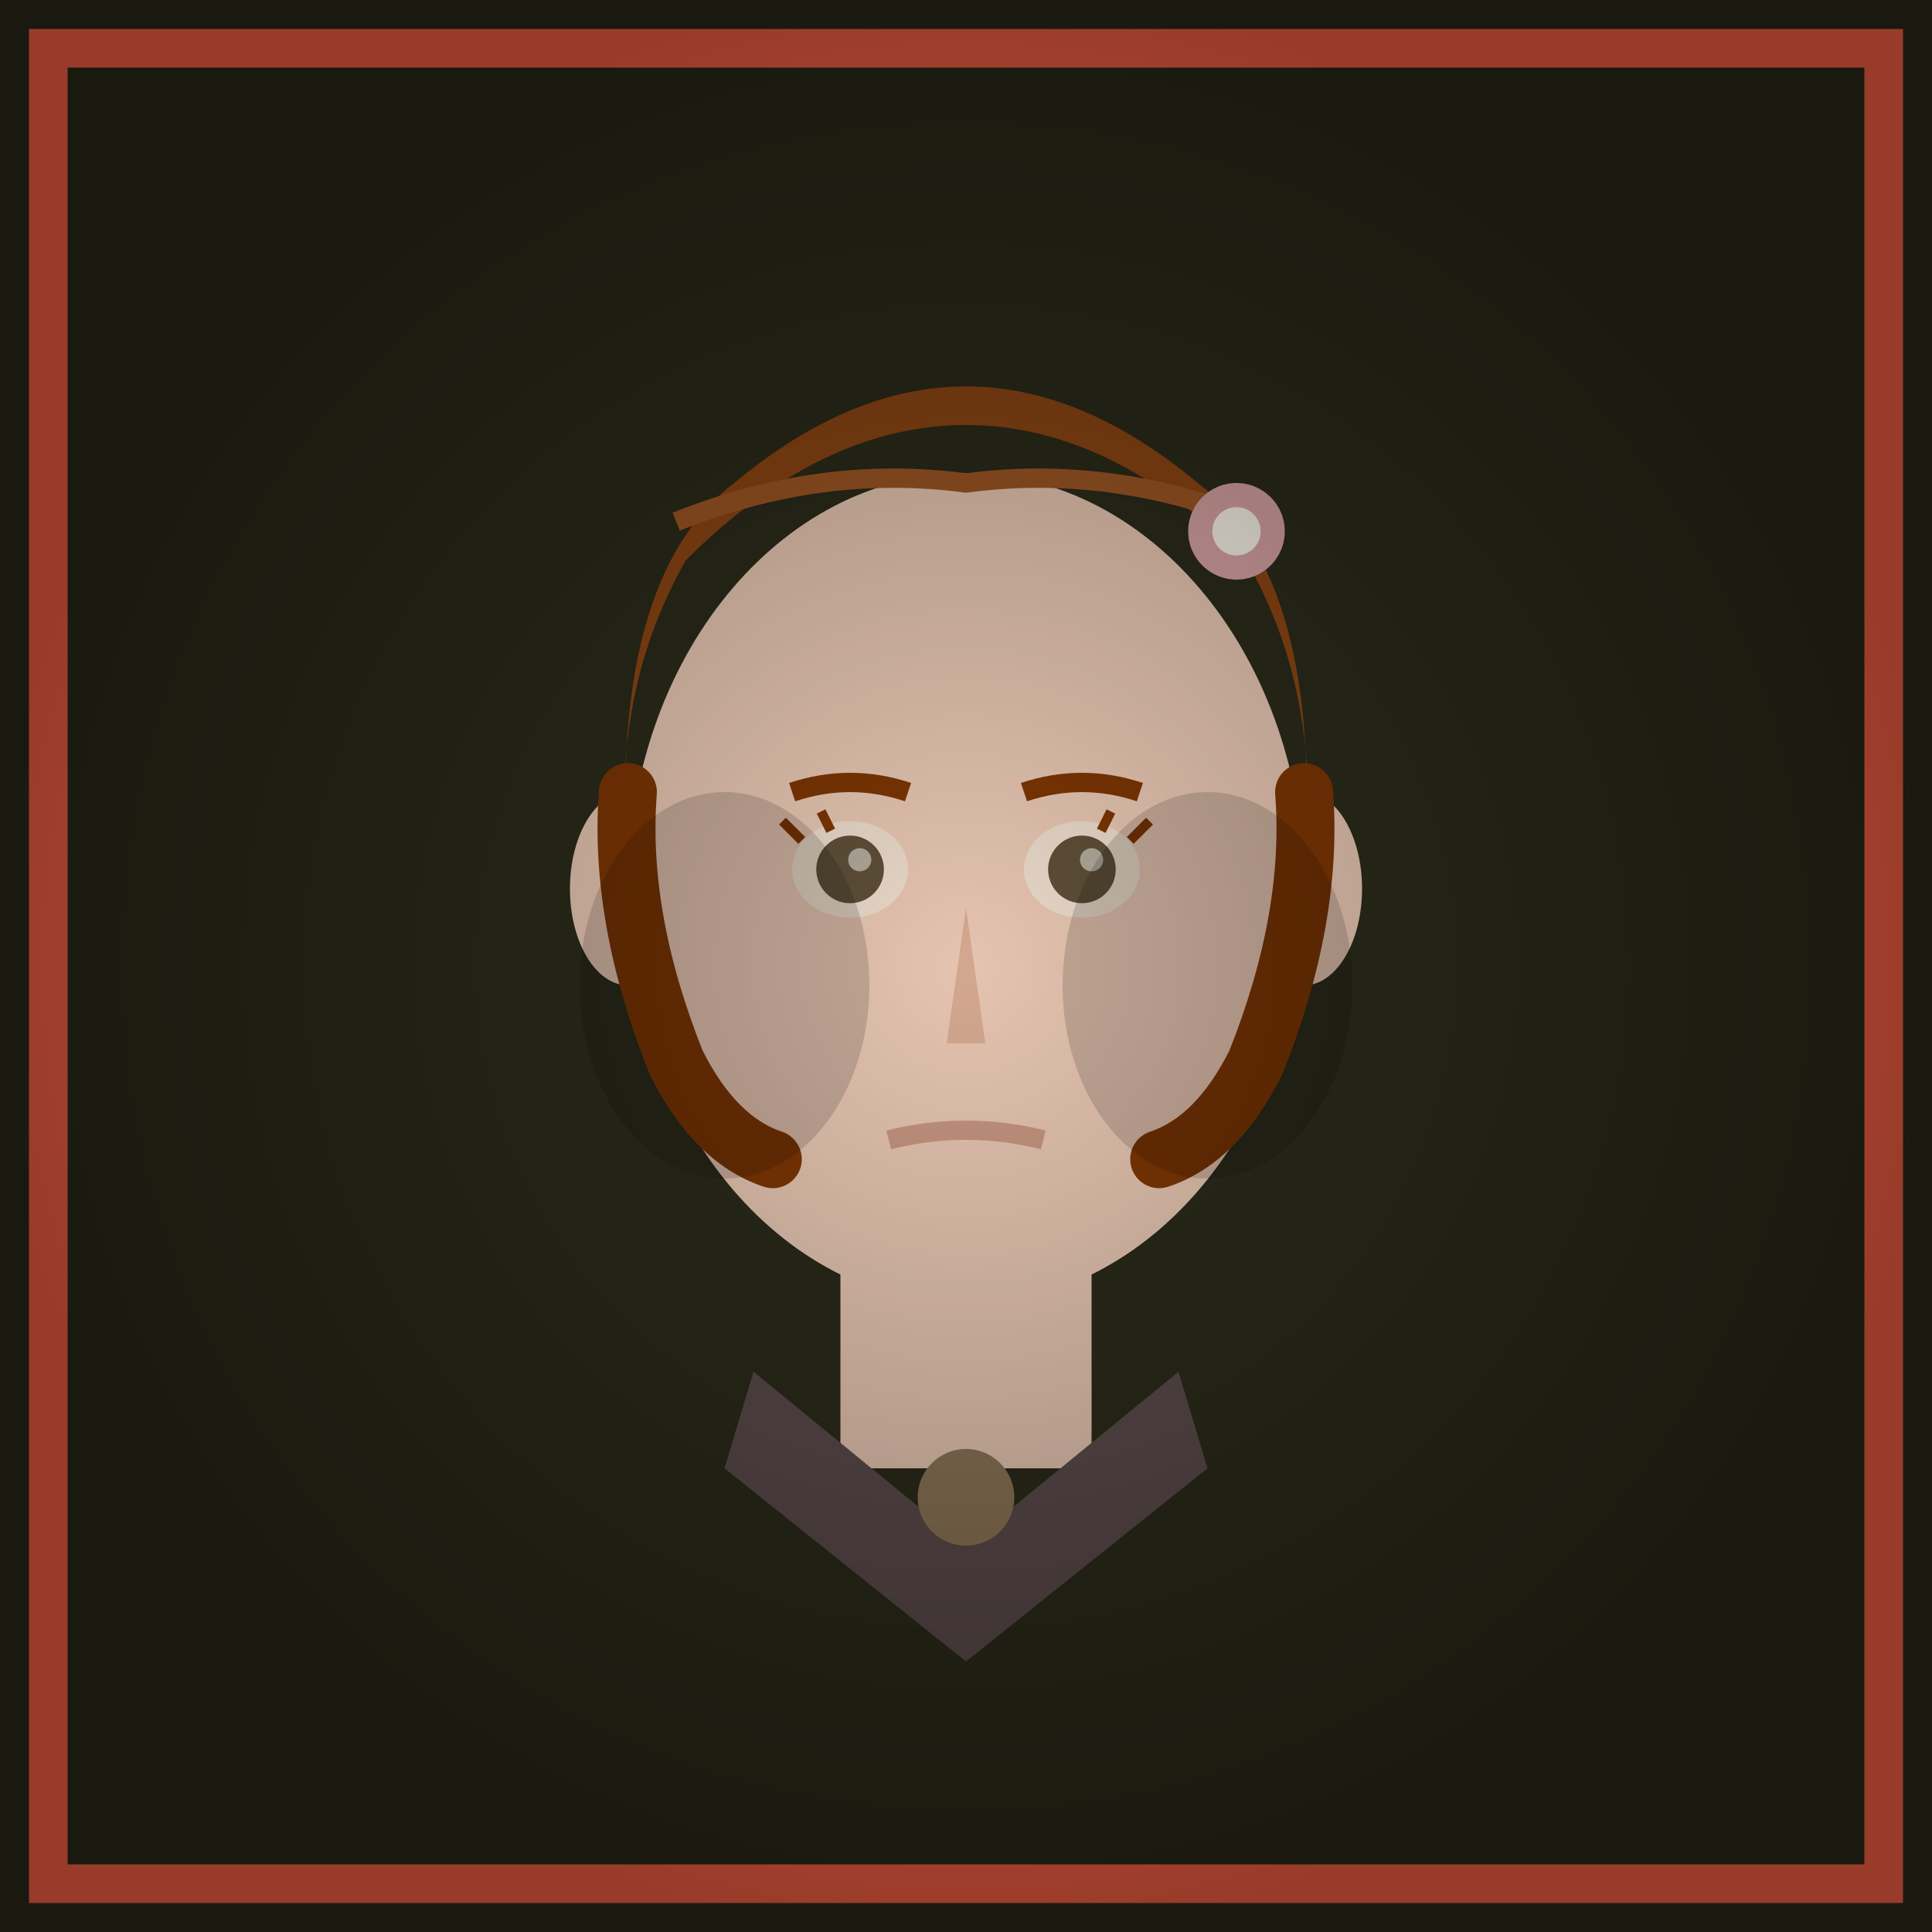
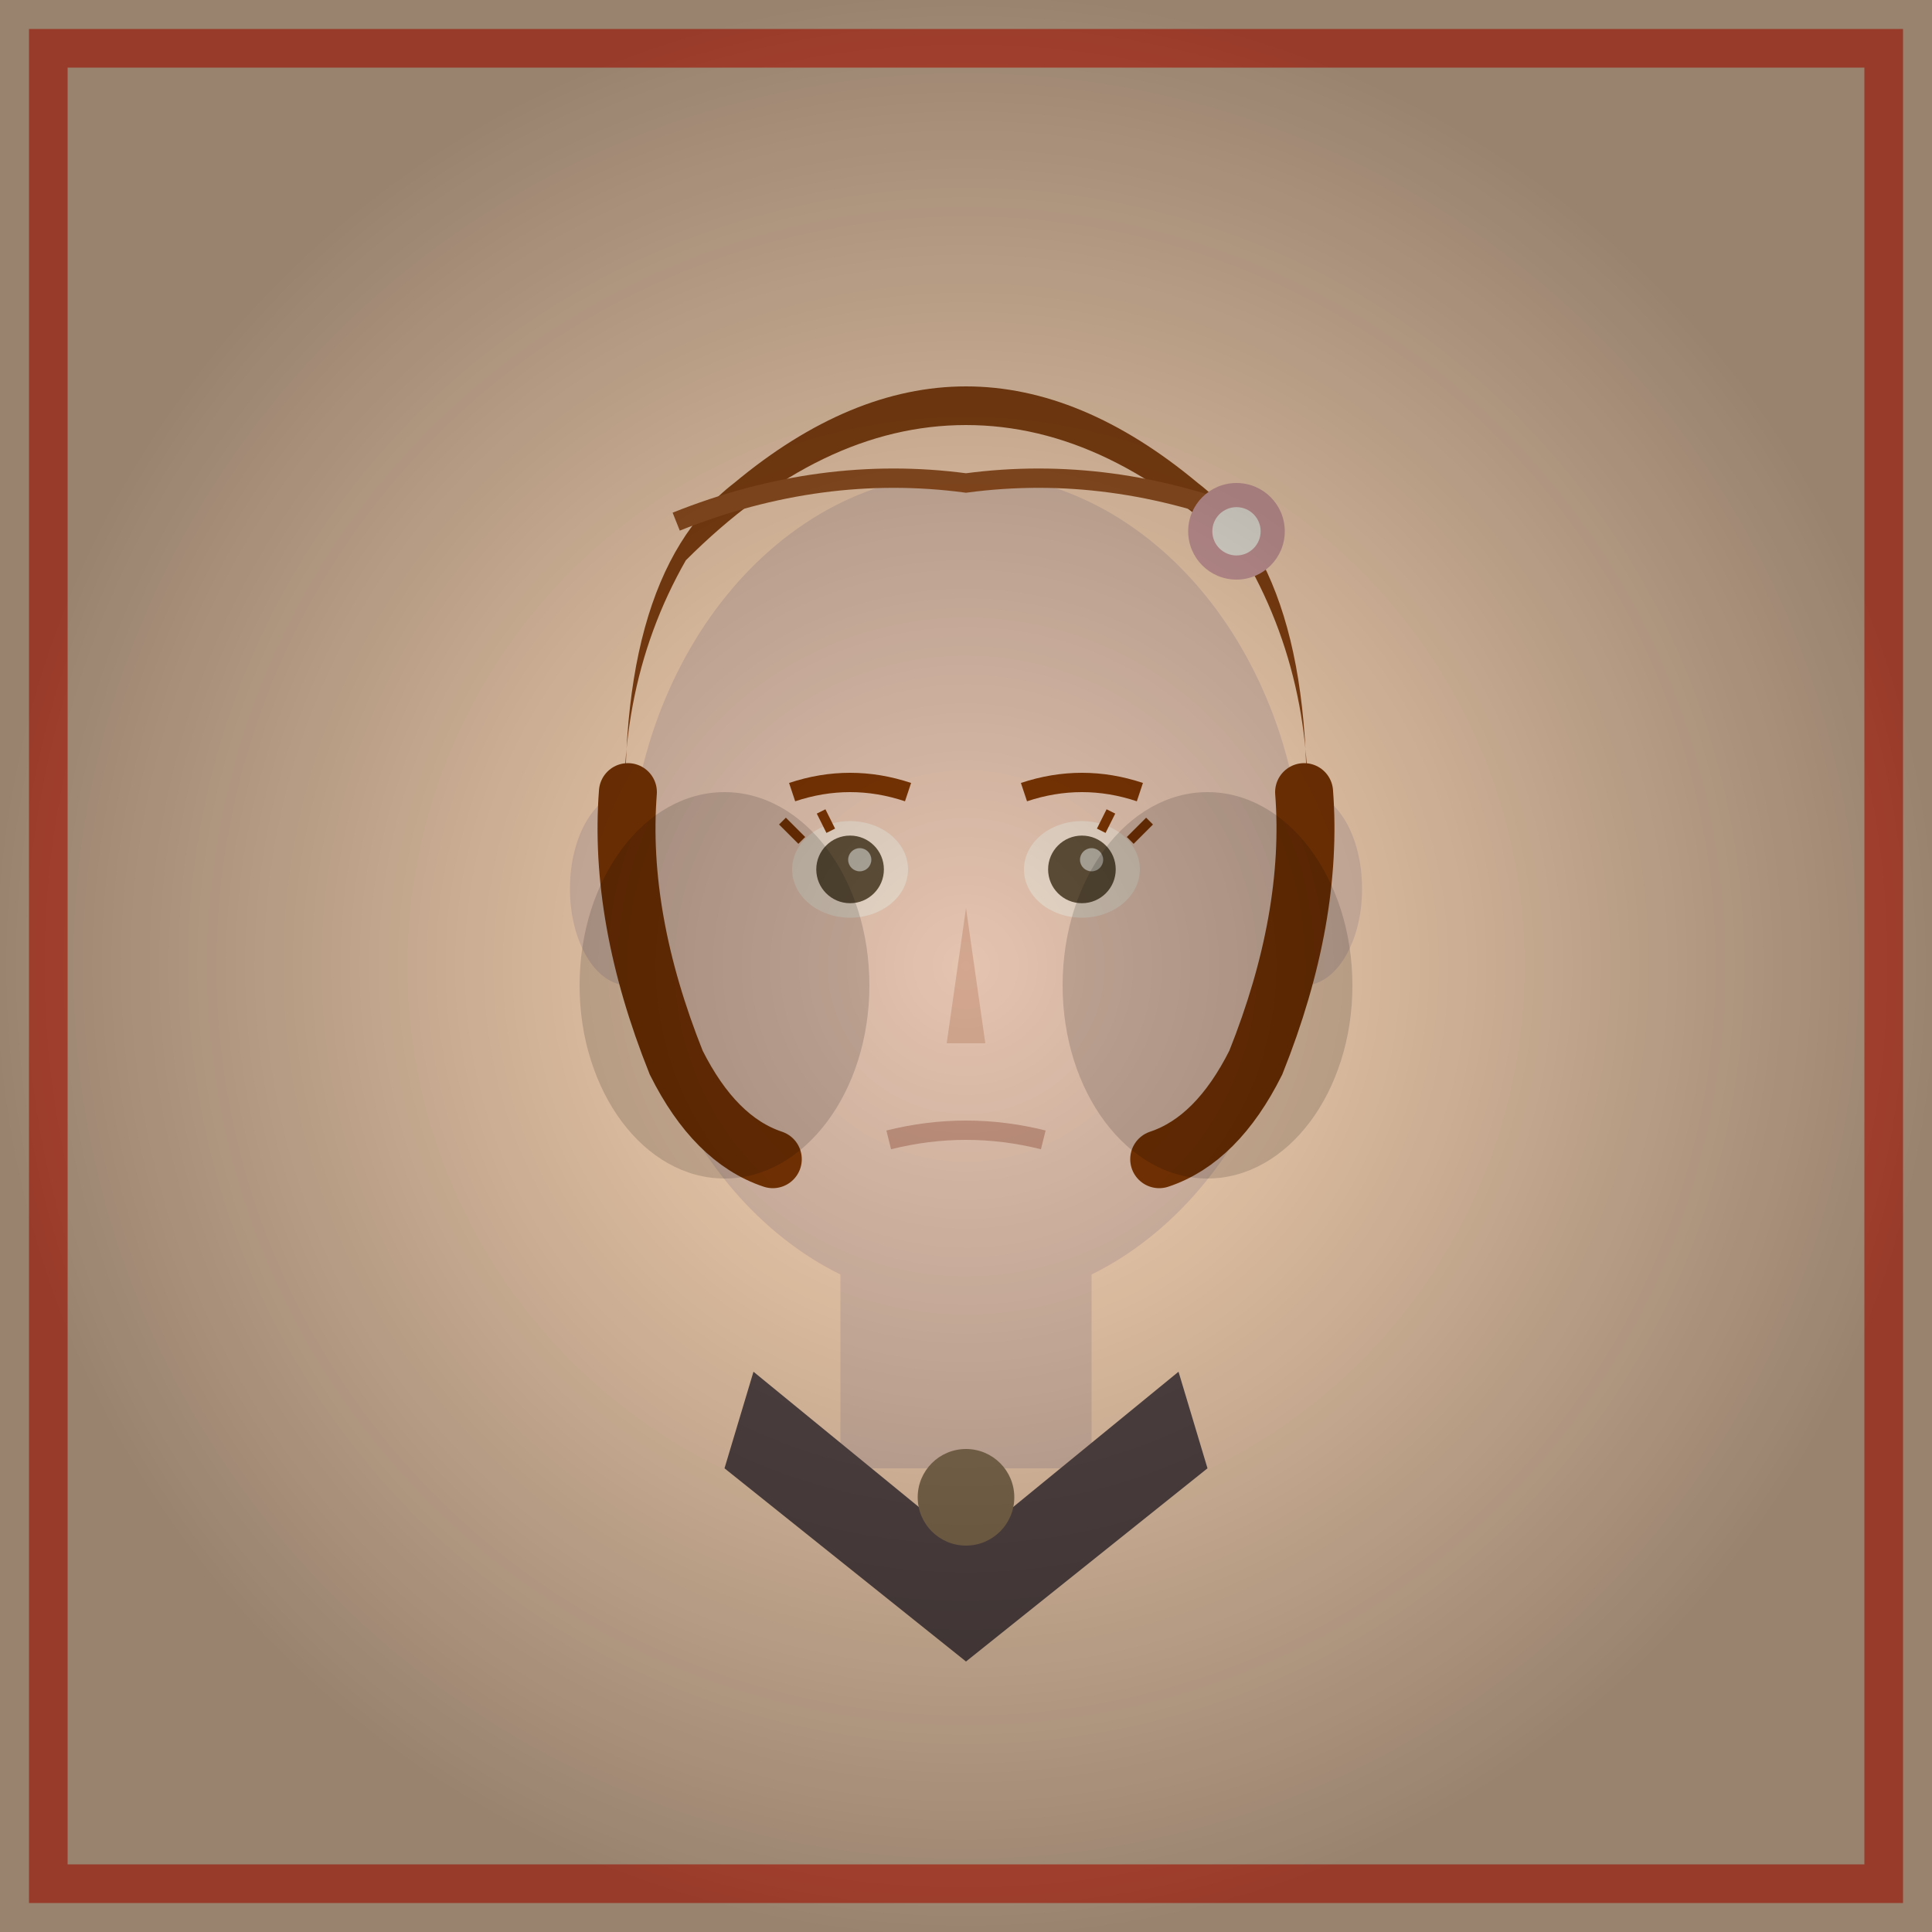
<svg xmlns="http://www.w3.org/2000/svg" viewBox="0 0 200 200">
-   <rect width="200" height="200" fill="#2A2A1A" />
+   <rect width="200" height="200" fill="#FFDAB9" />
  <rect x="5" y="5" width="190" height="190" fill="none" stroke="#FF6347" stroke-width="4" />
  <defs>
    <radialGradient id="shadow" cx="50%" cy="50%" r="50%">
      <stop offset="0%" stop-color="#000" stop-opacity="0" />
      <stop offset="100%" stop-color="#000" stop-opacity="0.4" />
    </radialGradient>
  </defs>
  <rect x="87" y="130" width="26" height="22" fill="#E5C4B0" />
  <path d="M78 142 L100 160 L122 142 L125 152 L100 172 L75 152 Z" fill="#5A4A4A" />
  <circle cx="100" cy="155" r="5" fill="#8B7355" />
  <ellipse cx="100" cy="92" rx="35" ry="43" fill="#E5C4B0" />
  <ellipse cx="65" cy="92" rx="6" ry="10" fill="#E5C4B0" />
  <ellipse cx="135" cy="92" rx="6" ry="10" fill="#E5C4B0" />
  <path d="M65 90 Q63 60 76 50 Q88 40 100 40 Q112 40 124 50 Q137 60 135 90 Q137 72 129 58 Q115 44 100 44 Q85 44 71 58 Q63 72 65 90" fill="#8B4513" />
  <path d="M65 82 Q64 95 70 110 Q74 118 80 120" fill="none" stroke="#7B3503" stroke-width="6" stroke-linecap="round" />
  <path d="M135 82 Q136 95 130 110 Q126 118 120 120" fill="none" stroke="#7B3503" stroke-width="6" stroke-linecap="round" />
  <path d="M70 54 Q85 48 100 50 Q115 48 130 54" fill="none" stroke="#9B5523" stroke-width="2" />
  <circle cx="128" cy="55" r="5" fill="#D4A0A0" />
  <circle cx="128" cy="55" r="2.5" fill="#F5F0E6" />
  <ellipse cx="88" cy="90" rx="6" ry="5" fill="#E8D8C8" />
  <ellipse cx="112" cy="90" rx="6" ry="5" fill="#E8D8C8" />
  <circle cx="88" cy="90" r="3.5" fill="#5D4E37" />
  <circle cx="112" cy="90" r="3.5" fill="#5D4E37" />
  <circle cx="89" cy="89" r="1.2" fill="#FFF" opacity="0.5" />
  <circle cx="113" cy="89" r="1.2" fill="#FFF" opacity="0.5" />
  <path d="M83 87 L81 85" stroke="#7B3503" stroke-width="1" />
  <path d="M86 86 L85 84" stroke="#7B3503" stroke-width="1" />
  <path d="M117 87 L119 85" stroke="#7B3503" stroke-width="1" />
  <path d="M114 86 L115 84" stroke="#7B3503" stroke-width="1" />
  <path d="M82 82 Q88 80 94 82" stroke="#7B3503" stroke-width="2" fill="none" />
  <path d="M106 82 Q112 80 118 82" stroke="#7B3503" stroke-width="2" fill="none" />
  <path d="M100 94 L98 108 L102 108 Z" fill="#D4A890" />
  <path d="M92 118 Q100 116 108 118" stroke="#C49580" stroke-width="2" fill="none" />
  <ellipse cx="75" cy="102" rx="15" ry="20" fill="#000" opacity="0.15" />
  <ellipse cx="125" cy="102" rx="15" ry="20" fill="#000" opacity="0.15" />
  <rect width="200" height="200" fill="url(#shadow)" />
</svg>
